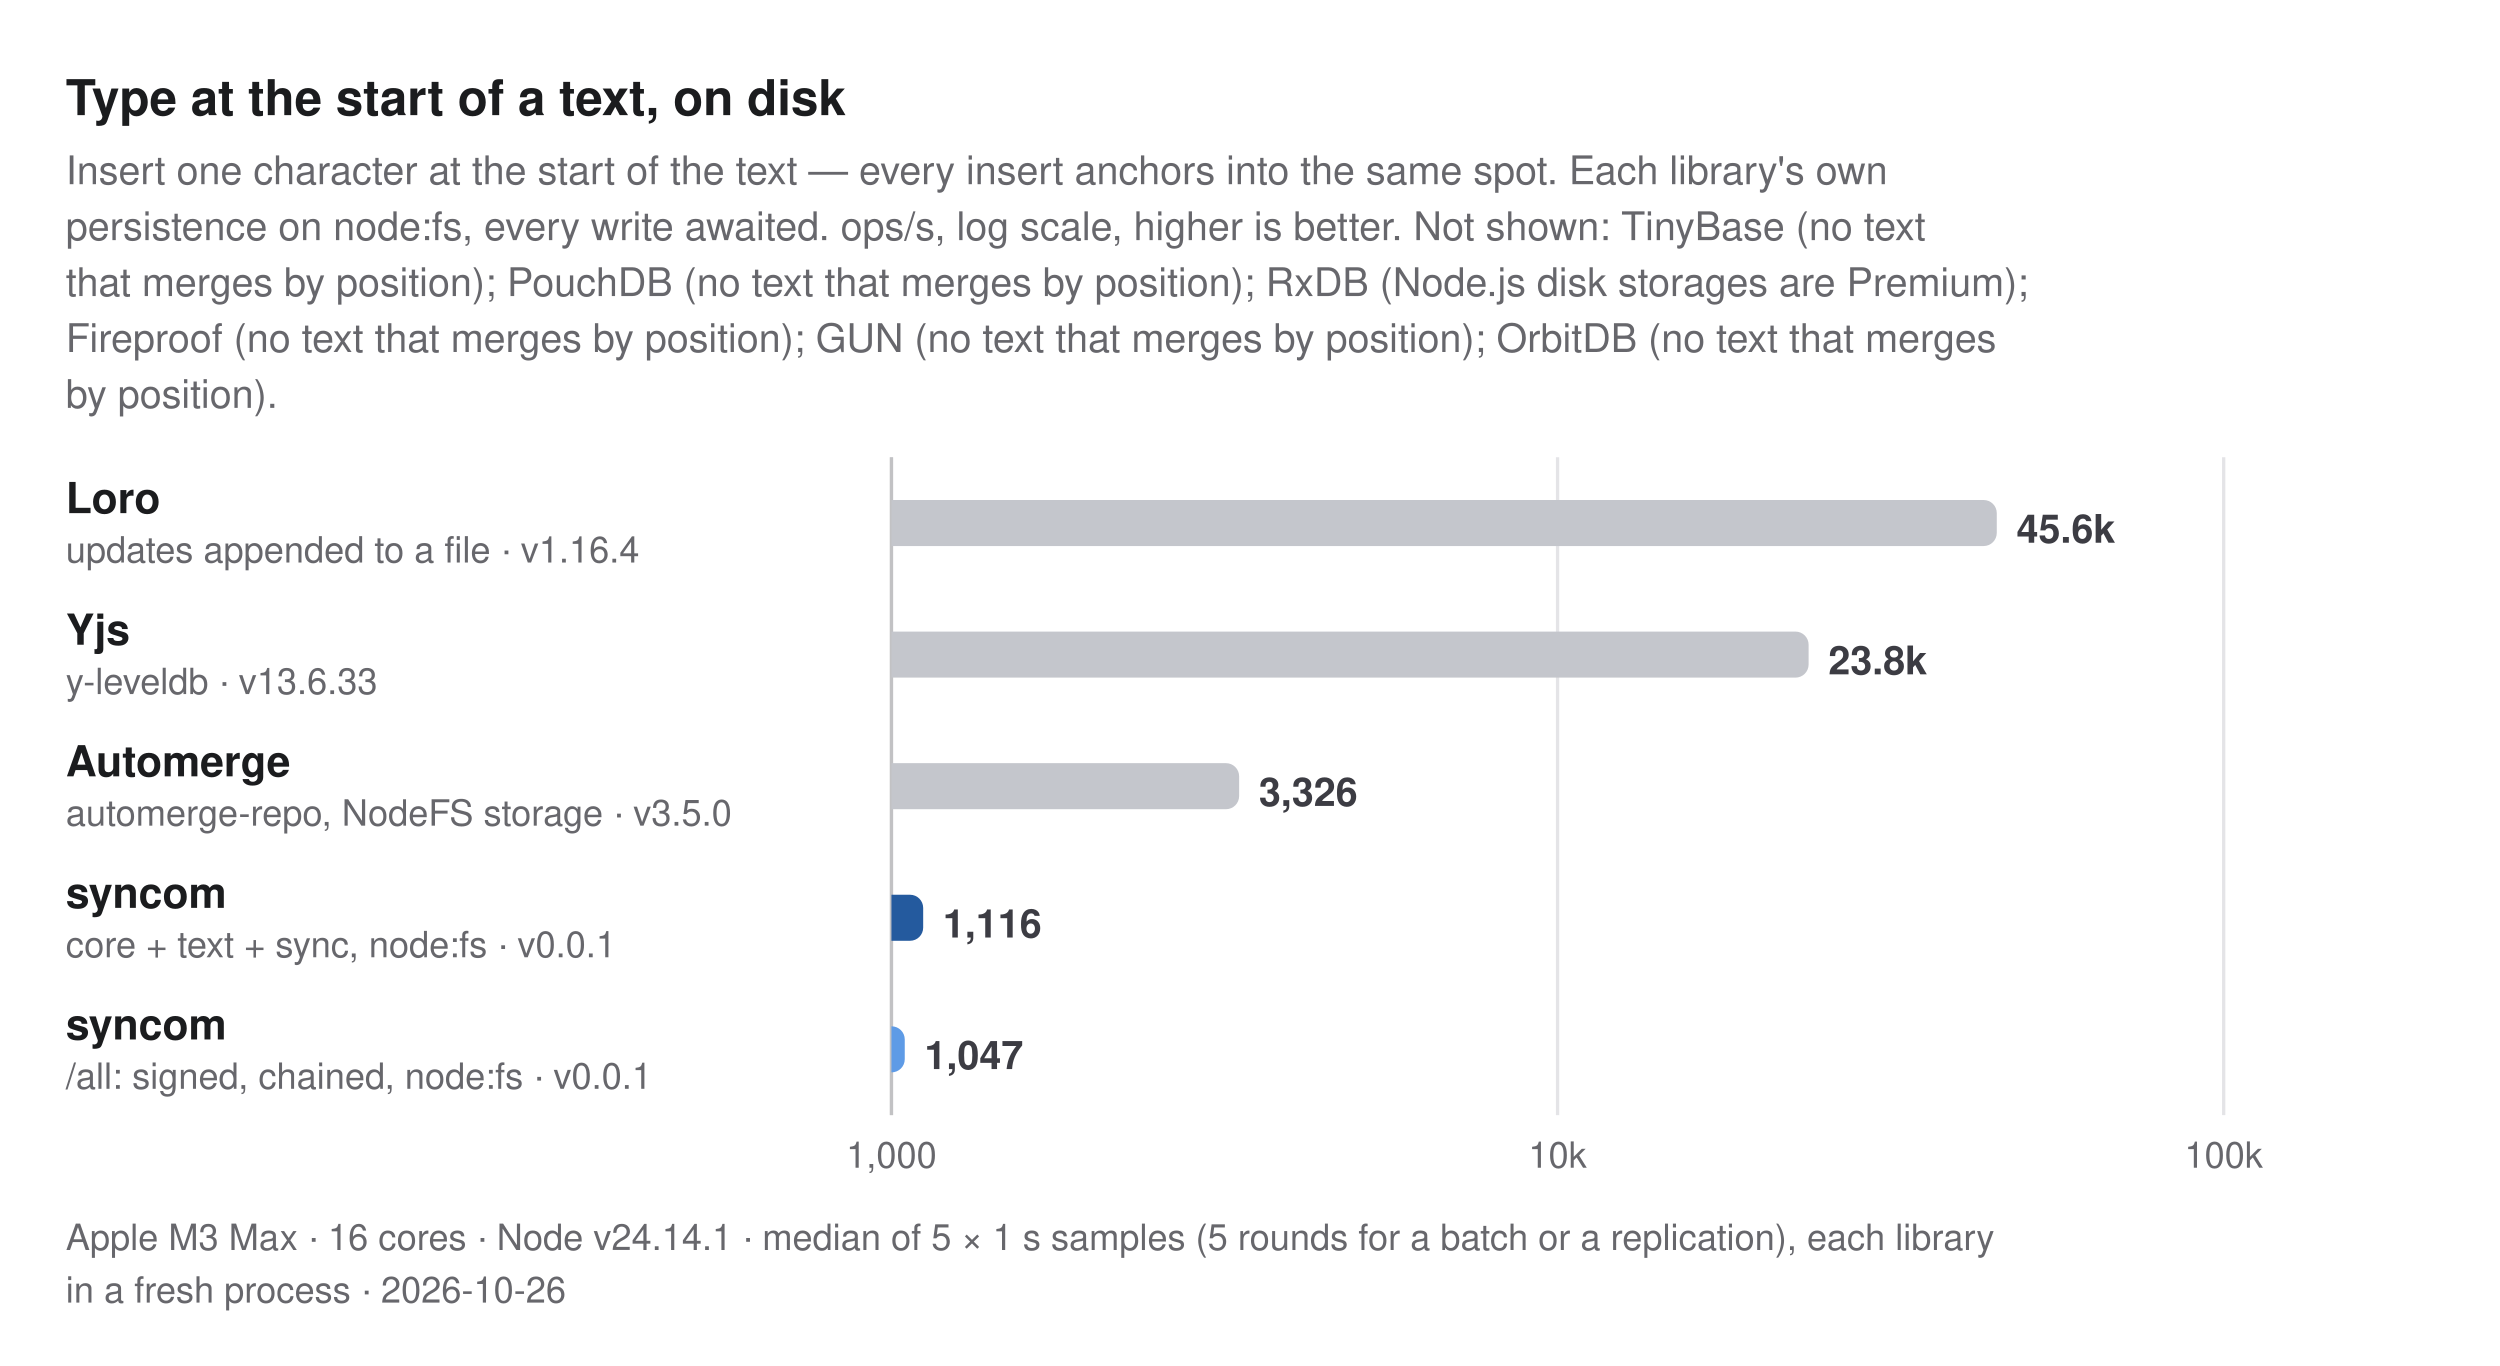
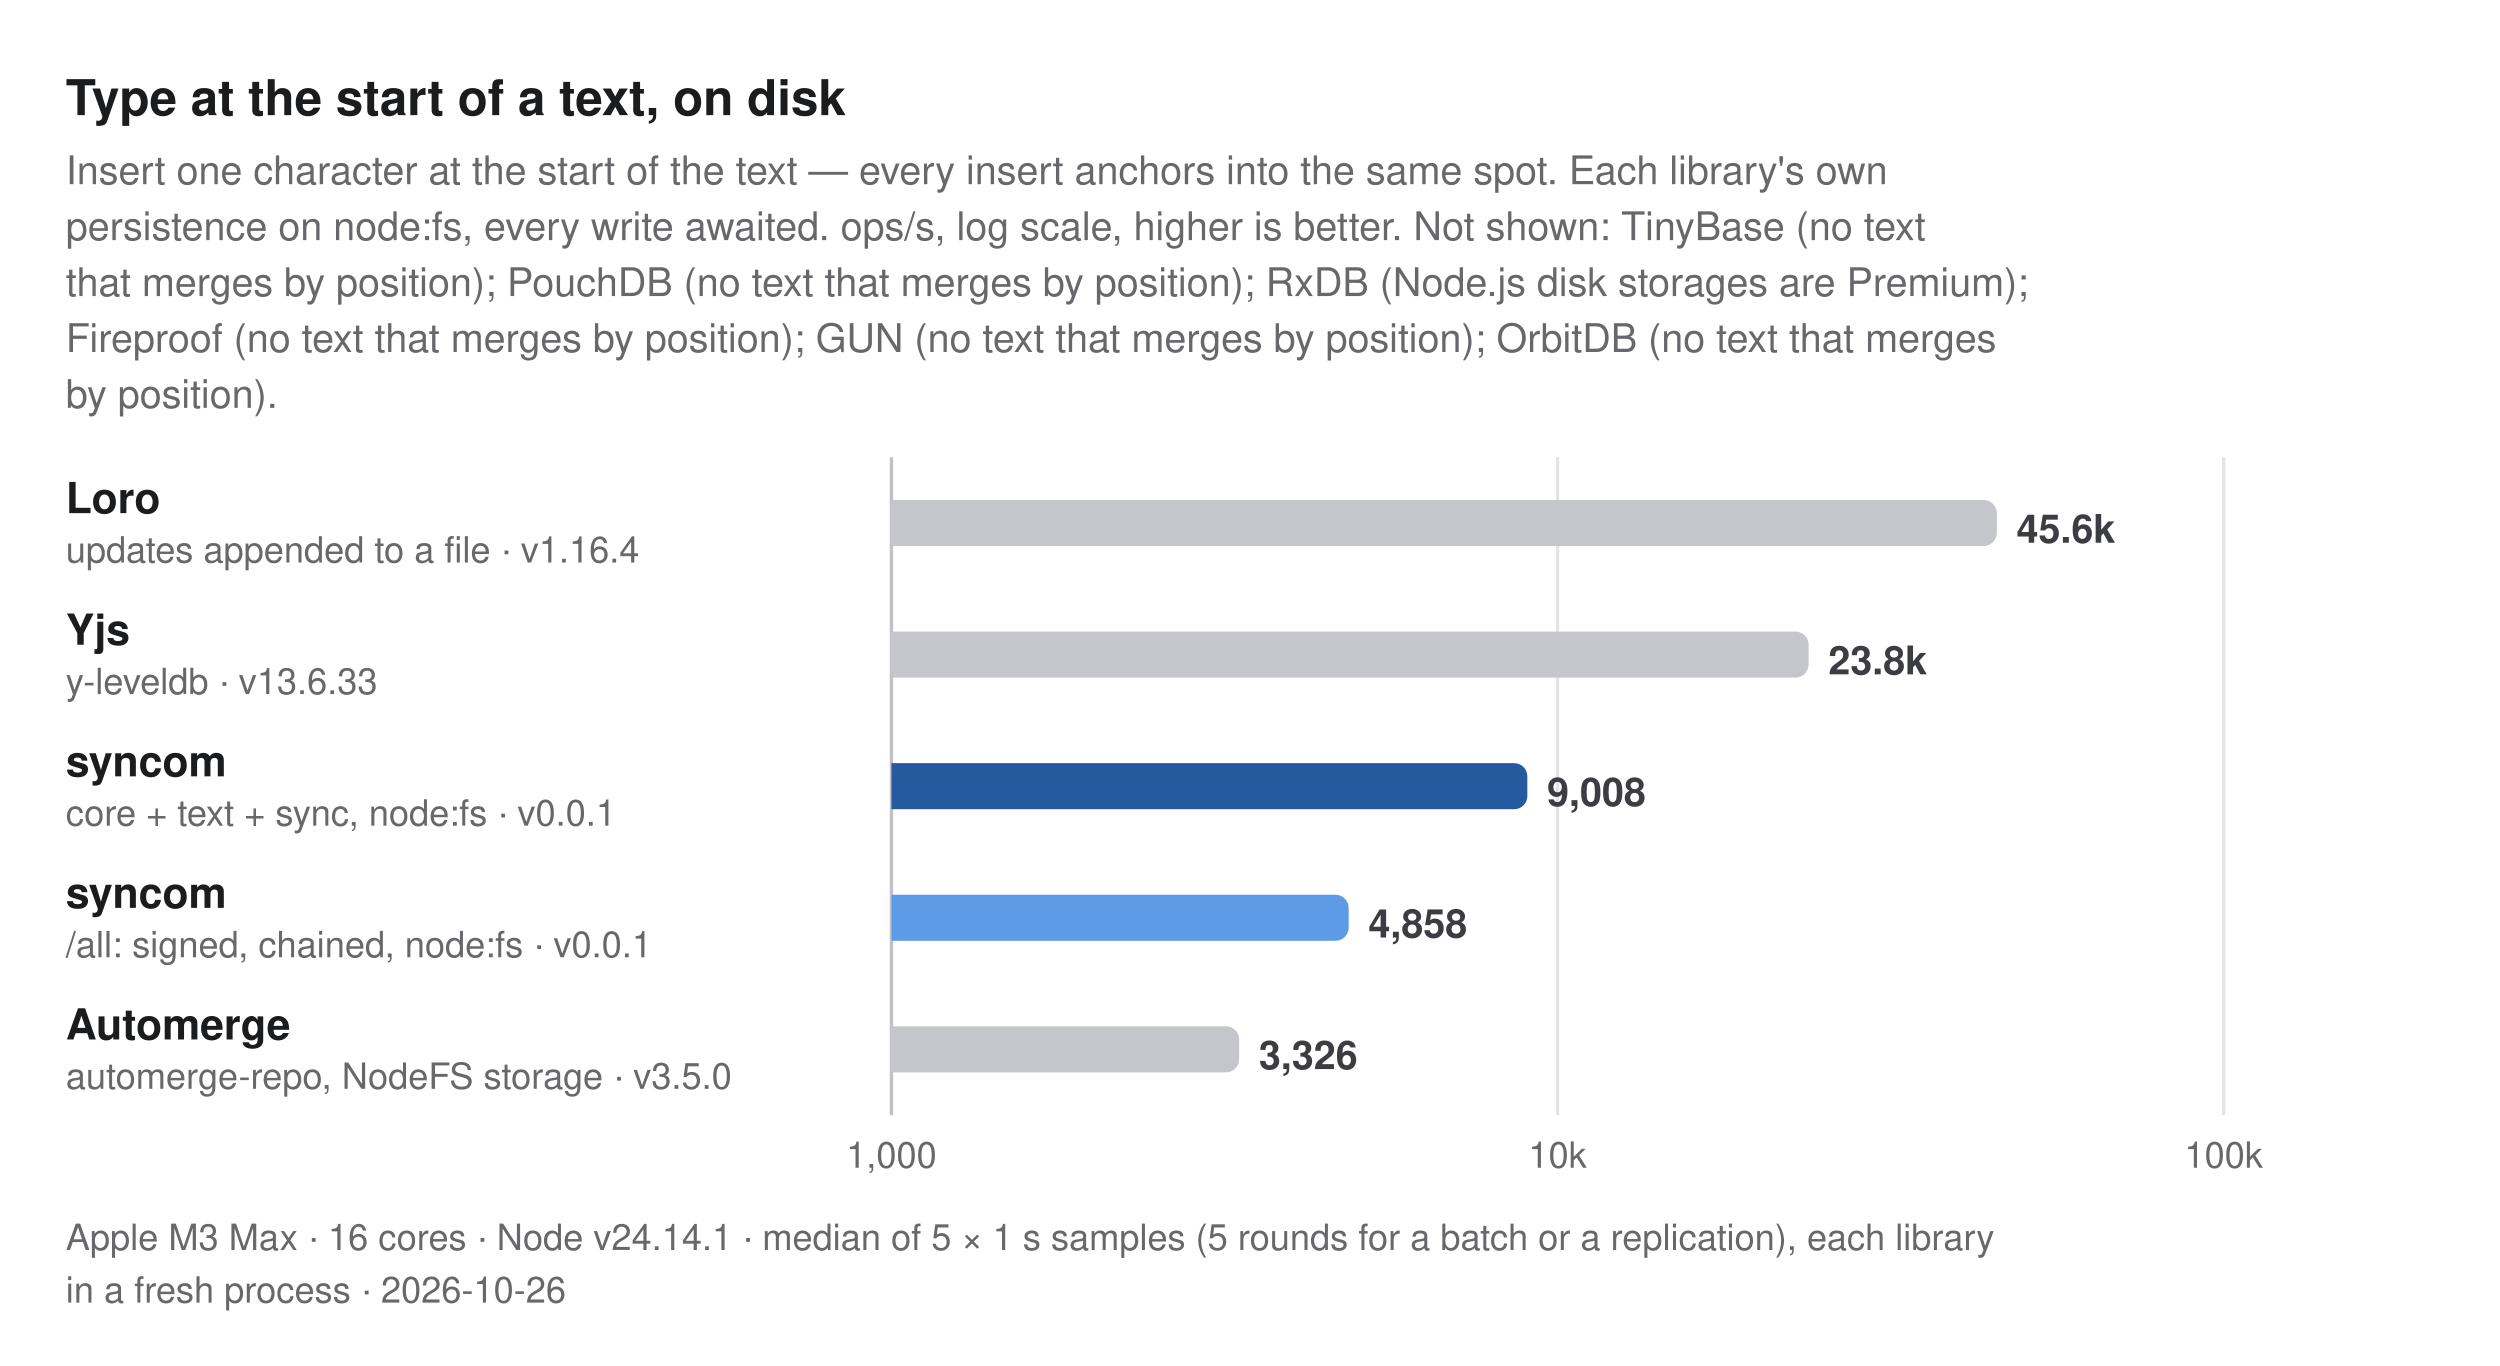
<svg xmlns="http://www.w3.org/2000/svg" width="760" height="415" viewBox="0 0 760 415" role="img" aria-label="Type at the start of a text, on disk. Insert one character at the start of the text — every insert anchors into the same spot. Each library's own persistence on node:fs, every write awaited. ops/s, log scale, higher is better. Not shown: TinyBase (no text that merges by position); PouchDB (no text that merges by position); RxDB (Node.js disk storages are Premium); Fireproof (no text that merges by position); GUN (no text that merges by position); OrbitDB (no text that merges by position).">
  <style>
  text { font-family: -apple-system, BlinkMacSystemFont, "Segoe UI", Helvetica, Arial, sans-serif; }
  .title { font-size: 15px; font-weight: 700; fill: #1b1c1e; }
  .subtitle, .caption { font-size: 12px; fill: #67676c; }
  .caption { font-size: 11px; }
  .group { font-size: 11px; font-weight: 600; letter-spacing: 0.06em; fill: #67676c; }
  .label { font-size: 13px; font-weight: 600; fill: #1b1c1e; }
  .label.primary, .label.secondary { font-weight: 700; }
  .sublabel { font-size: 11px; fill: #67676c; }
  .value { font-size: 12px; font-weight: 600; fill: #3c3c43; font-variant-numeric: tabular-nums; }
  .value.small { font-size: 10px; }
  .legend { font-size: 11px; fill: #3c3c43; }
  .tick { font-size: 11px; fill: #67676c; font-variant-numeric: tabular-nums; }
  .grid { stroke: #e4e4e7; stroke-width: 1; }
  .axis { stroke: #c2c2c4; stroke-width: 1; }
  .ref { stroke: #67676c; stroke-width: 1; stroke-dasharray: 3 3; }
  .bar { fill: #c4c6cc; }
  .bar.primary { fill: #245a9e; }
  .bar.secondary { fill: #5e9be6; }
  @media (prefers-color-scheme: dark) {
    .title, .label { fill: #dfdfd6; }
    .subtitle, .caption, .group, .sublabel, .tick { fill: #98989f; }
    .value, .legend { fill: #c2c2c4; }
    .grid { stroke: #2e2e32; }
    .axis { stroke: #48484c; }
    .ref { stroke: #98989f; }
    .bar { fill: #46474e; }
    .bar.primary { fill: #8dbcf2; }
    .bar.secondary { fill: #3d7bd0; }
  }
</style>
  <text class="title" x="20" y="35">Type at the start of a text, on disk</text>
  <text class="subtitle" x="20" y="56">Insert one character at the start of the text — every insert anchors into the same spot. Each library's own</text>
  <text class="subtitle" x="20" y="73">persistence on node:fs, every write awaited. ops/s, log scale, higher is better. Not shown: TinyBase (no text</text>
  <text class="subtitle" x="20" y="90">that merges by position); PouchDB (no text that merges by position); RxDB (Node.js disk storages are Premium);</text>
  <text class="subtitle" x="20" y="107">Fireproof (no text that merges by position); GUN (no text that merges by position); OrbitDB (no text that merges</text>
  <text class="subtitle" x="20" y="124">by position).</text>
  <line class="grid" x1="271" y1="139" x2="271" y2="339" />
  <text class="tick" x="271" y="355" text-anchor="middle">1,000</text>
  <line class="grid" x1="473.5" y1="139" x2="473.5" y2="339" />
  <text class="tick" x="473.5" y="355" text-anchor="middle">10k</text>
  <line class="grid" x1="676" y1="139" x2="676" y2="339" />
  <text class="tick" x="676" y="355" text-anchor="middle">100k</text>
  <line class="axis" x1="271" y1="139" x2="271" y2="339" />
  <g>
    <text class="label" x="20" y="156">Loro</text>
    <text class="sublabel" x="20" y="171">updates appended to a file · v1.16.4</text>
    <path class="bar" d="M271,152H603.023A4,4 0 0 1 607.023,156V162A4,4 0 0 1 603.023,166H271Z" />
    <text class="value" x="613.023" y="165">45.6k</text>
  </g>
  <g>
    <text class="label" x="20" y="196">Yjs</text>
    <text class="sublabel" x="20" y="211">y-leveldb · v13.6.33</text>
    <path class="bar" d="M271,192H545.818A4,4 0 0 1 549.818,196V202A4,4 0 0 1 545.818,206H271Z" />
    <text class="value" x="555.818" y="205">23.8k</text>
  </g>
  <g>
-     <text class="label" x="20" y="236">Automerge</text>
-     <text class="sublabel" x="20" y="251">automerge-repo, NodeFS storage · v3.5.0</text>
-     <path class="bar" d="M271,232H372.699A4,4 0 0 1 376.699,236V242A4,4 0 0 1 372.699,246H271Z" />
-     <text class="value" x="382.699" y="245">3,326</text>
+     <text class="label primary" x="20" y="236">syncom</text>
+     <text class="sublabel" x="20" y="251">core + text + sync, node:fs · v0.0.1</text>
+     <path class="bar primary" d="M271,232H460.31A4,4 0 0 1 464.31,236V242A4,4 0 0 1 460.31,246H271Z" />
+     <text class="value" x="470.31" y="245">9,008</text>
  </g>
  <g>
-     <text class="label primary" x="20" y="276">syncom</text>
-     <text class="sublabel" x="20" y="291">core + text + sync, node:fs · v0.0.1</text>
-     <path class="bar primary" d="M271,272H276.646A4,4 0 0 1 280.646,276V282A4,4 0 0 1 276.646,286H271Z" />
-     <text class="value" x="286.646" y="285">1,116</text>
+     <text class="label secondary" x="20" y="276">syncom</text>
+     <text class="sublabel" x="20" y="291">/all: signed, chained, node:fs · v0.0.1</text>
+     <path class="bar secondary" d="M271,272H406.002A4,4 0 0 1 410.002,276V282A4,4 0 0 1 406.002,286H271Z" />
+     <text class="value" x="416.002" y="285">4,858</text>
  </g>
  <g>
-     <text class="label secondary" x="20" y="316">syncom</text>
-     <text class="sublabel" x="20" y="331">/all: signed, chained, node:fs · v0.0.1</text>
-     <path class="bar secondary" d="M271,312H271.047A4,4 0 0 1 275.047,316V322A4,4 0 0 1 271.047,326H271Z" />
-     <text class="value" x="281.047" y="325">1,047</text>
+     <text class="label" x="20" y="316">Automerge</text>
+     <text class="sublabel" x="20" y="331">automerge-repo, NodeFS storage · v3.5.0</text>
+     <path class="bar" d="M271,312H372.699A4,4 0 0 1 376.699,316V322A4,4 0 0 1 372.699,326H271Z" />
+     <text class="value" x="382.699" y="325">3,326</text>
  </g>
  <text class="caption" x="20" y="380">Apple M3 Max · 16 cores · Node v24.14.1 · median of 5 × 1 s samples (5 rounds for a batch or a replication), each library</text>
  <text class="caption" x="20" y="396">in a fresh process · 2026-10-26</text>
</svg>
